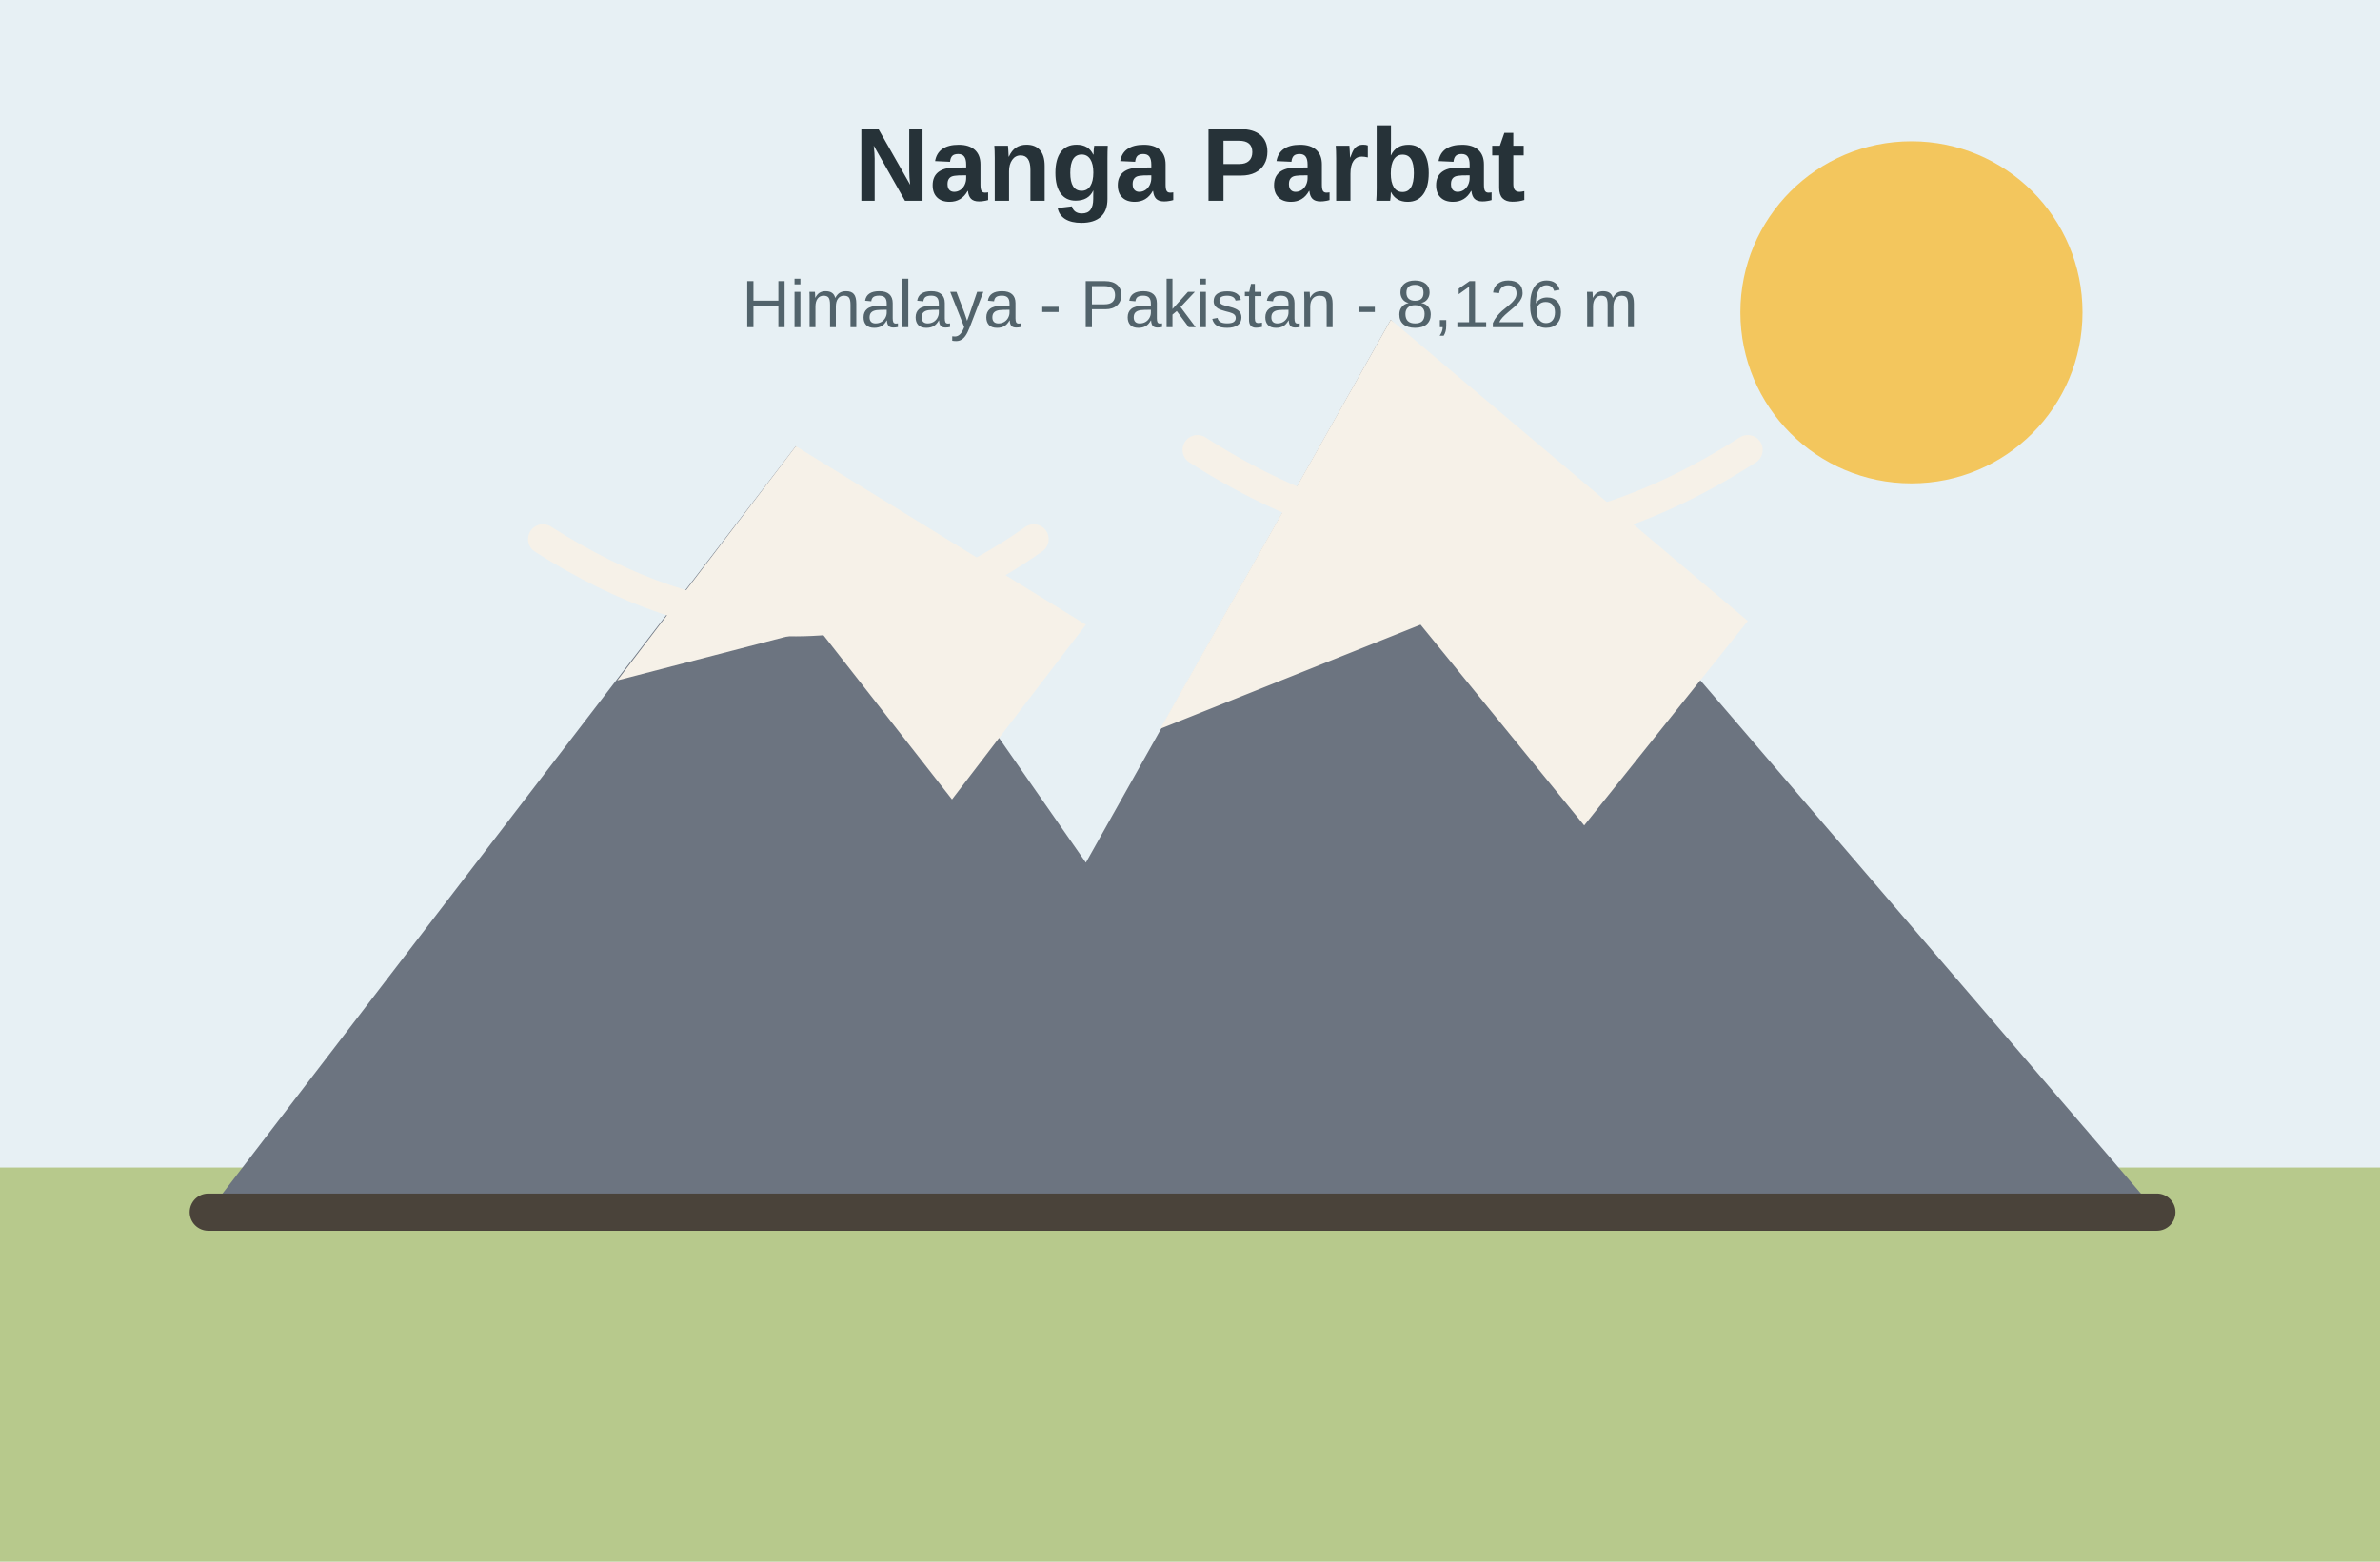
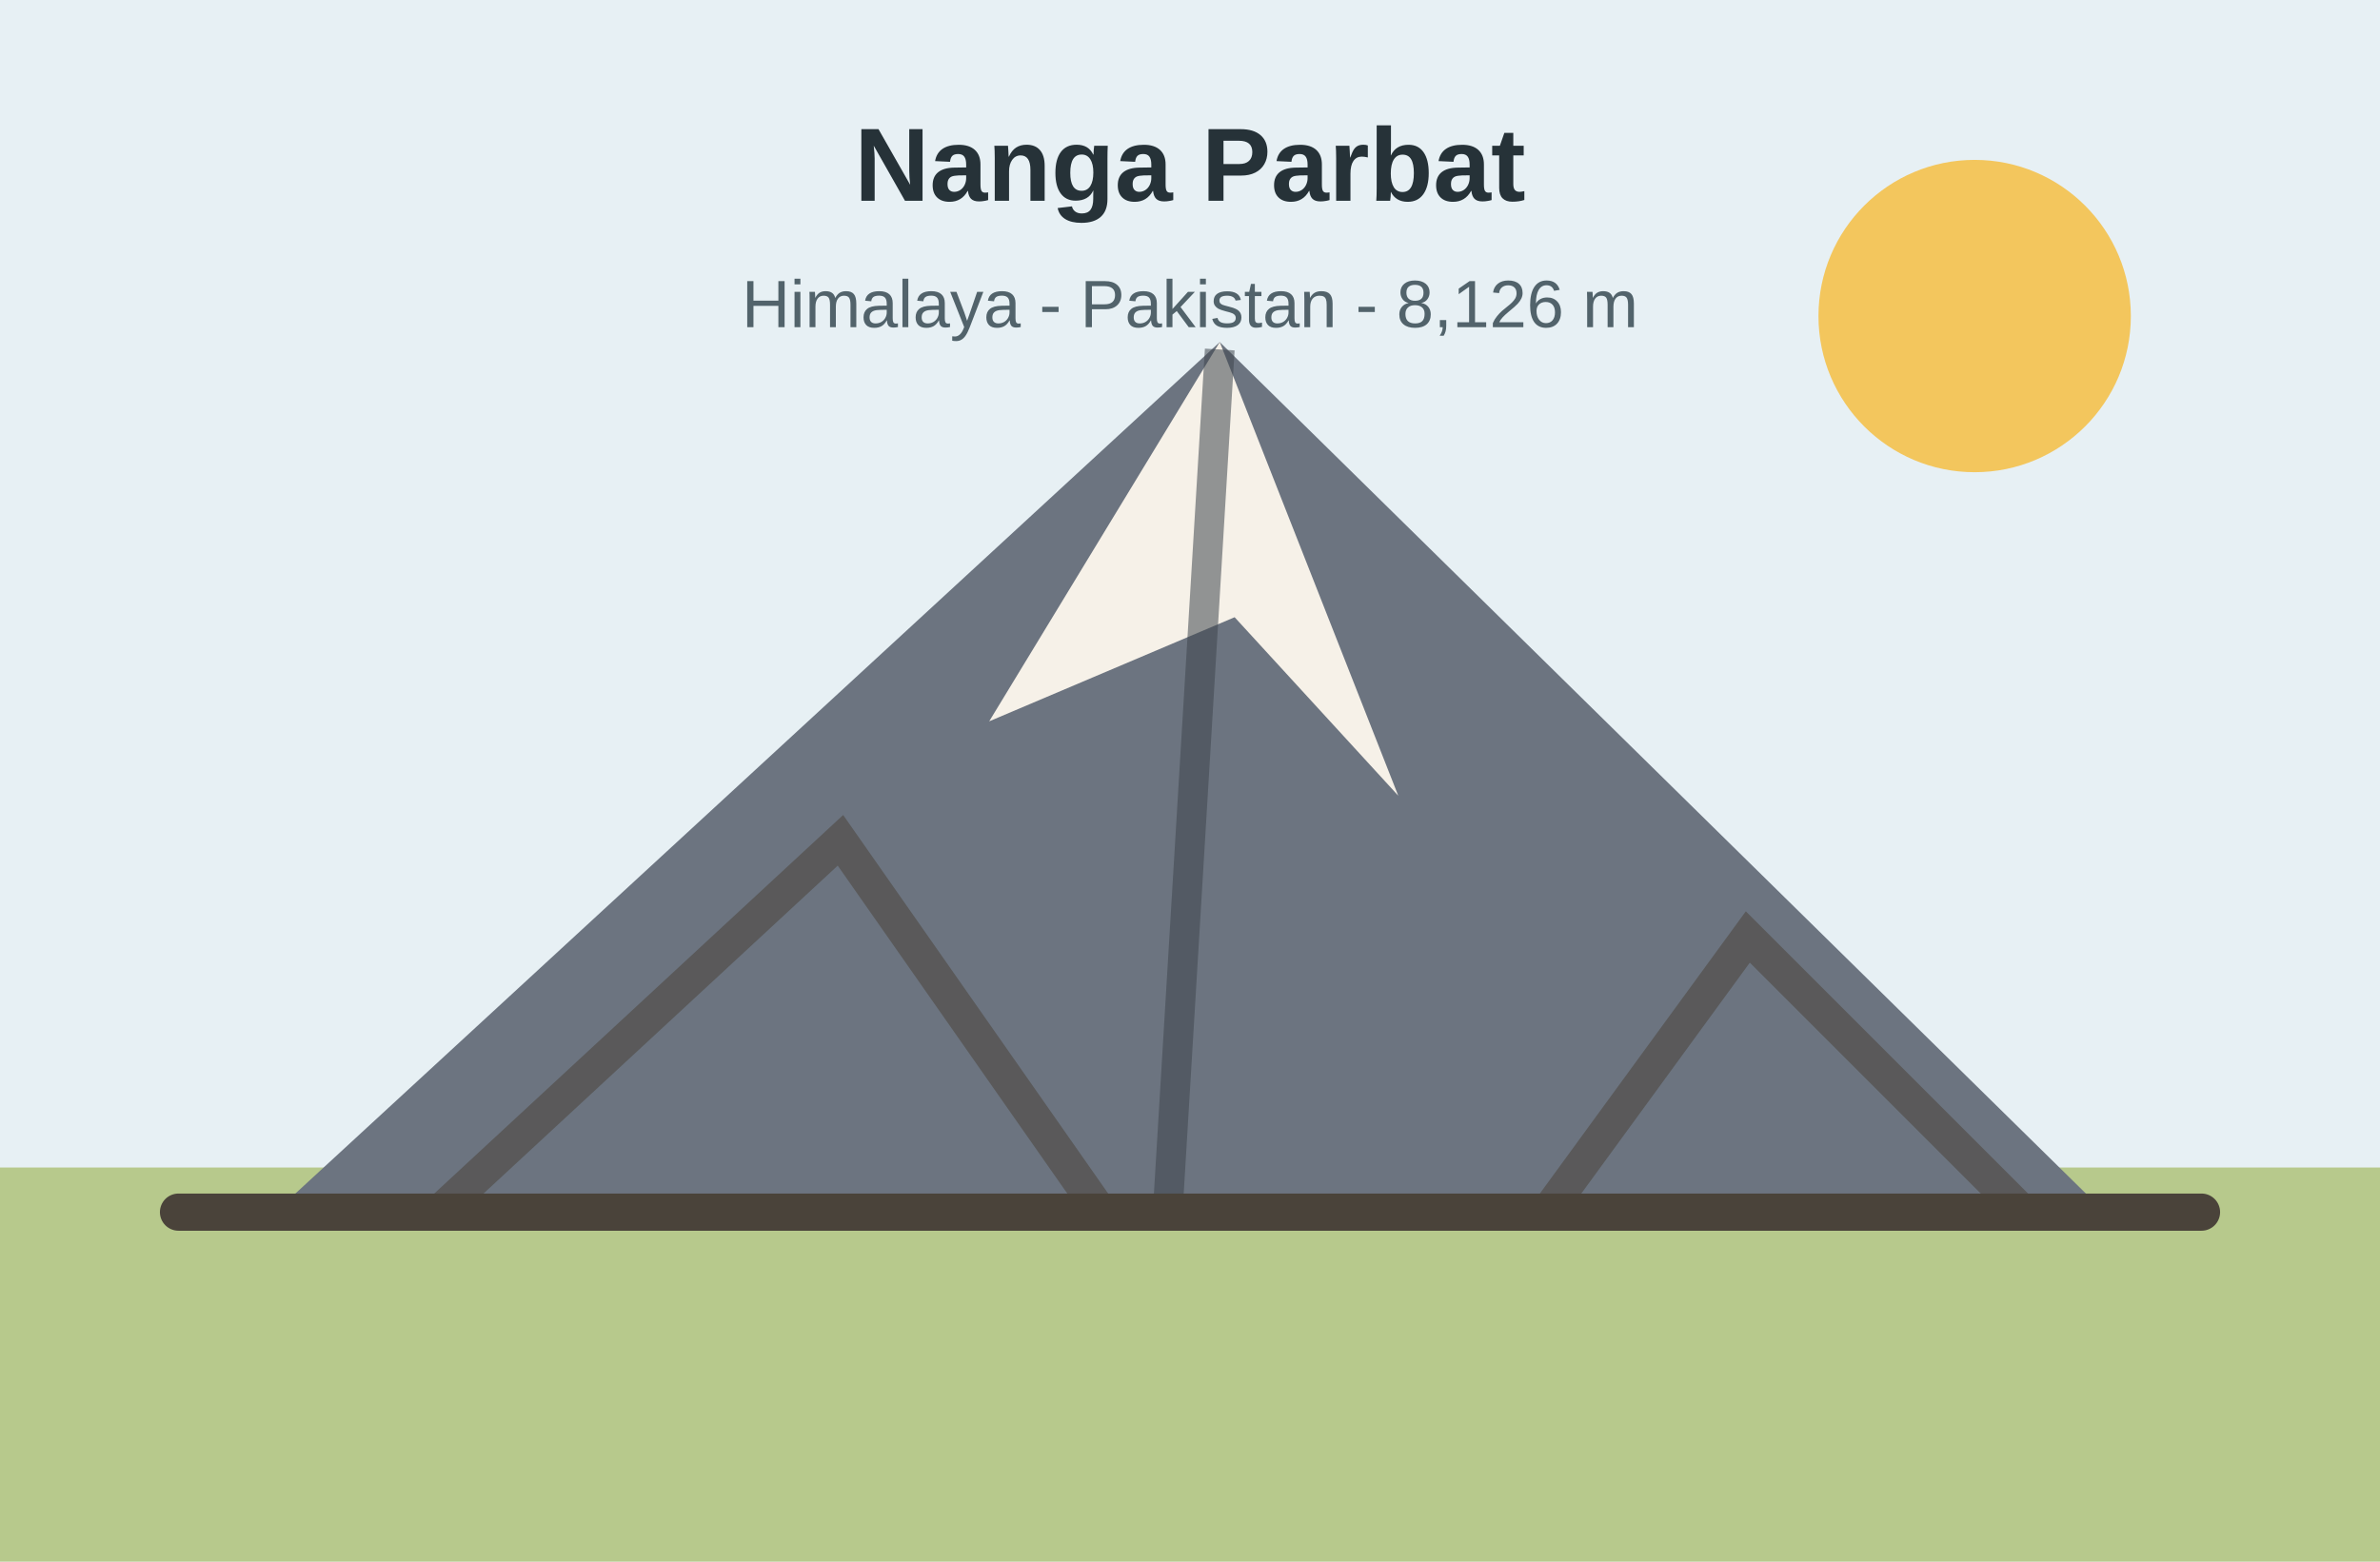
<svg xmlns="http://www.w3.org/2000/svg" viewBox="0 0 640 420" role="img" aria-label="Nanga Parbat">
  <rect width="640" height="420" fill="#e7f0f4" />
-   <circle cx="514" cy="84" r="46" fill="#f3c65d" />
+   <circle cx="531" cy="85" r="42" fill="#f3c65d" />
  <rect y="314" width="640" height="106" fill="#b7c98c" />
-   <path d="M56 326 214 120l78 112 82-146 206 240z" fill="#6c7480" />
-   <path d="M214 120 166 183l54-14 36 46 36-47zM374 86l-62 110 70-28 44 54 44-55z" fill="#f6f1e8" />
-   <path d="M56 326h524" stroke="#4a433a" stroke-width="10" stroke-linecap="round" />
-   <path d="M146 145c44 28 88 31 132 0M322 121c50 32 98 32 148 0" fill="none" stroke="#f6f1e8" stroke-width="8" stroke-linecap="round" />
  <text x="320" y="54" text-anchor="middle" font-family="Arial, sans-serif" font-size="28" font-weight="700" fill="#263238">Nanga Parbat</text>
  <text x="320" y="88" text-anchor="middle" font-family="Arial, sans-serif" font-size="18" fill="#52636b">Himalaya - Pakistan - 8,126 m</text>
+   <path d="M74 326 328 92 566 326z" fill="#6c7480" />
+   <path d="M328 92 266 194 332 166 376 214z" fill="#f6f1e8" />
+   <path d="M328 94 314 326" stroke="#3e454c" stroke-width="8" opacity=".55" />
+   <path d="M118 326 226 226l70 100M416 326l54-74 74 74" fill="none" stroke="#4a433a" stroke-width="9" stroke-linecap="round" opacity=".55" />
+   <path d="M48 326h544" stroke="#4a433a" stroke-width="10" stroke-linecap="round" />
</svg>
